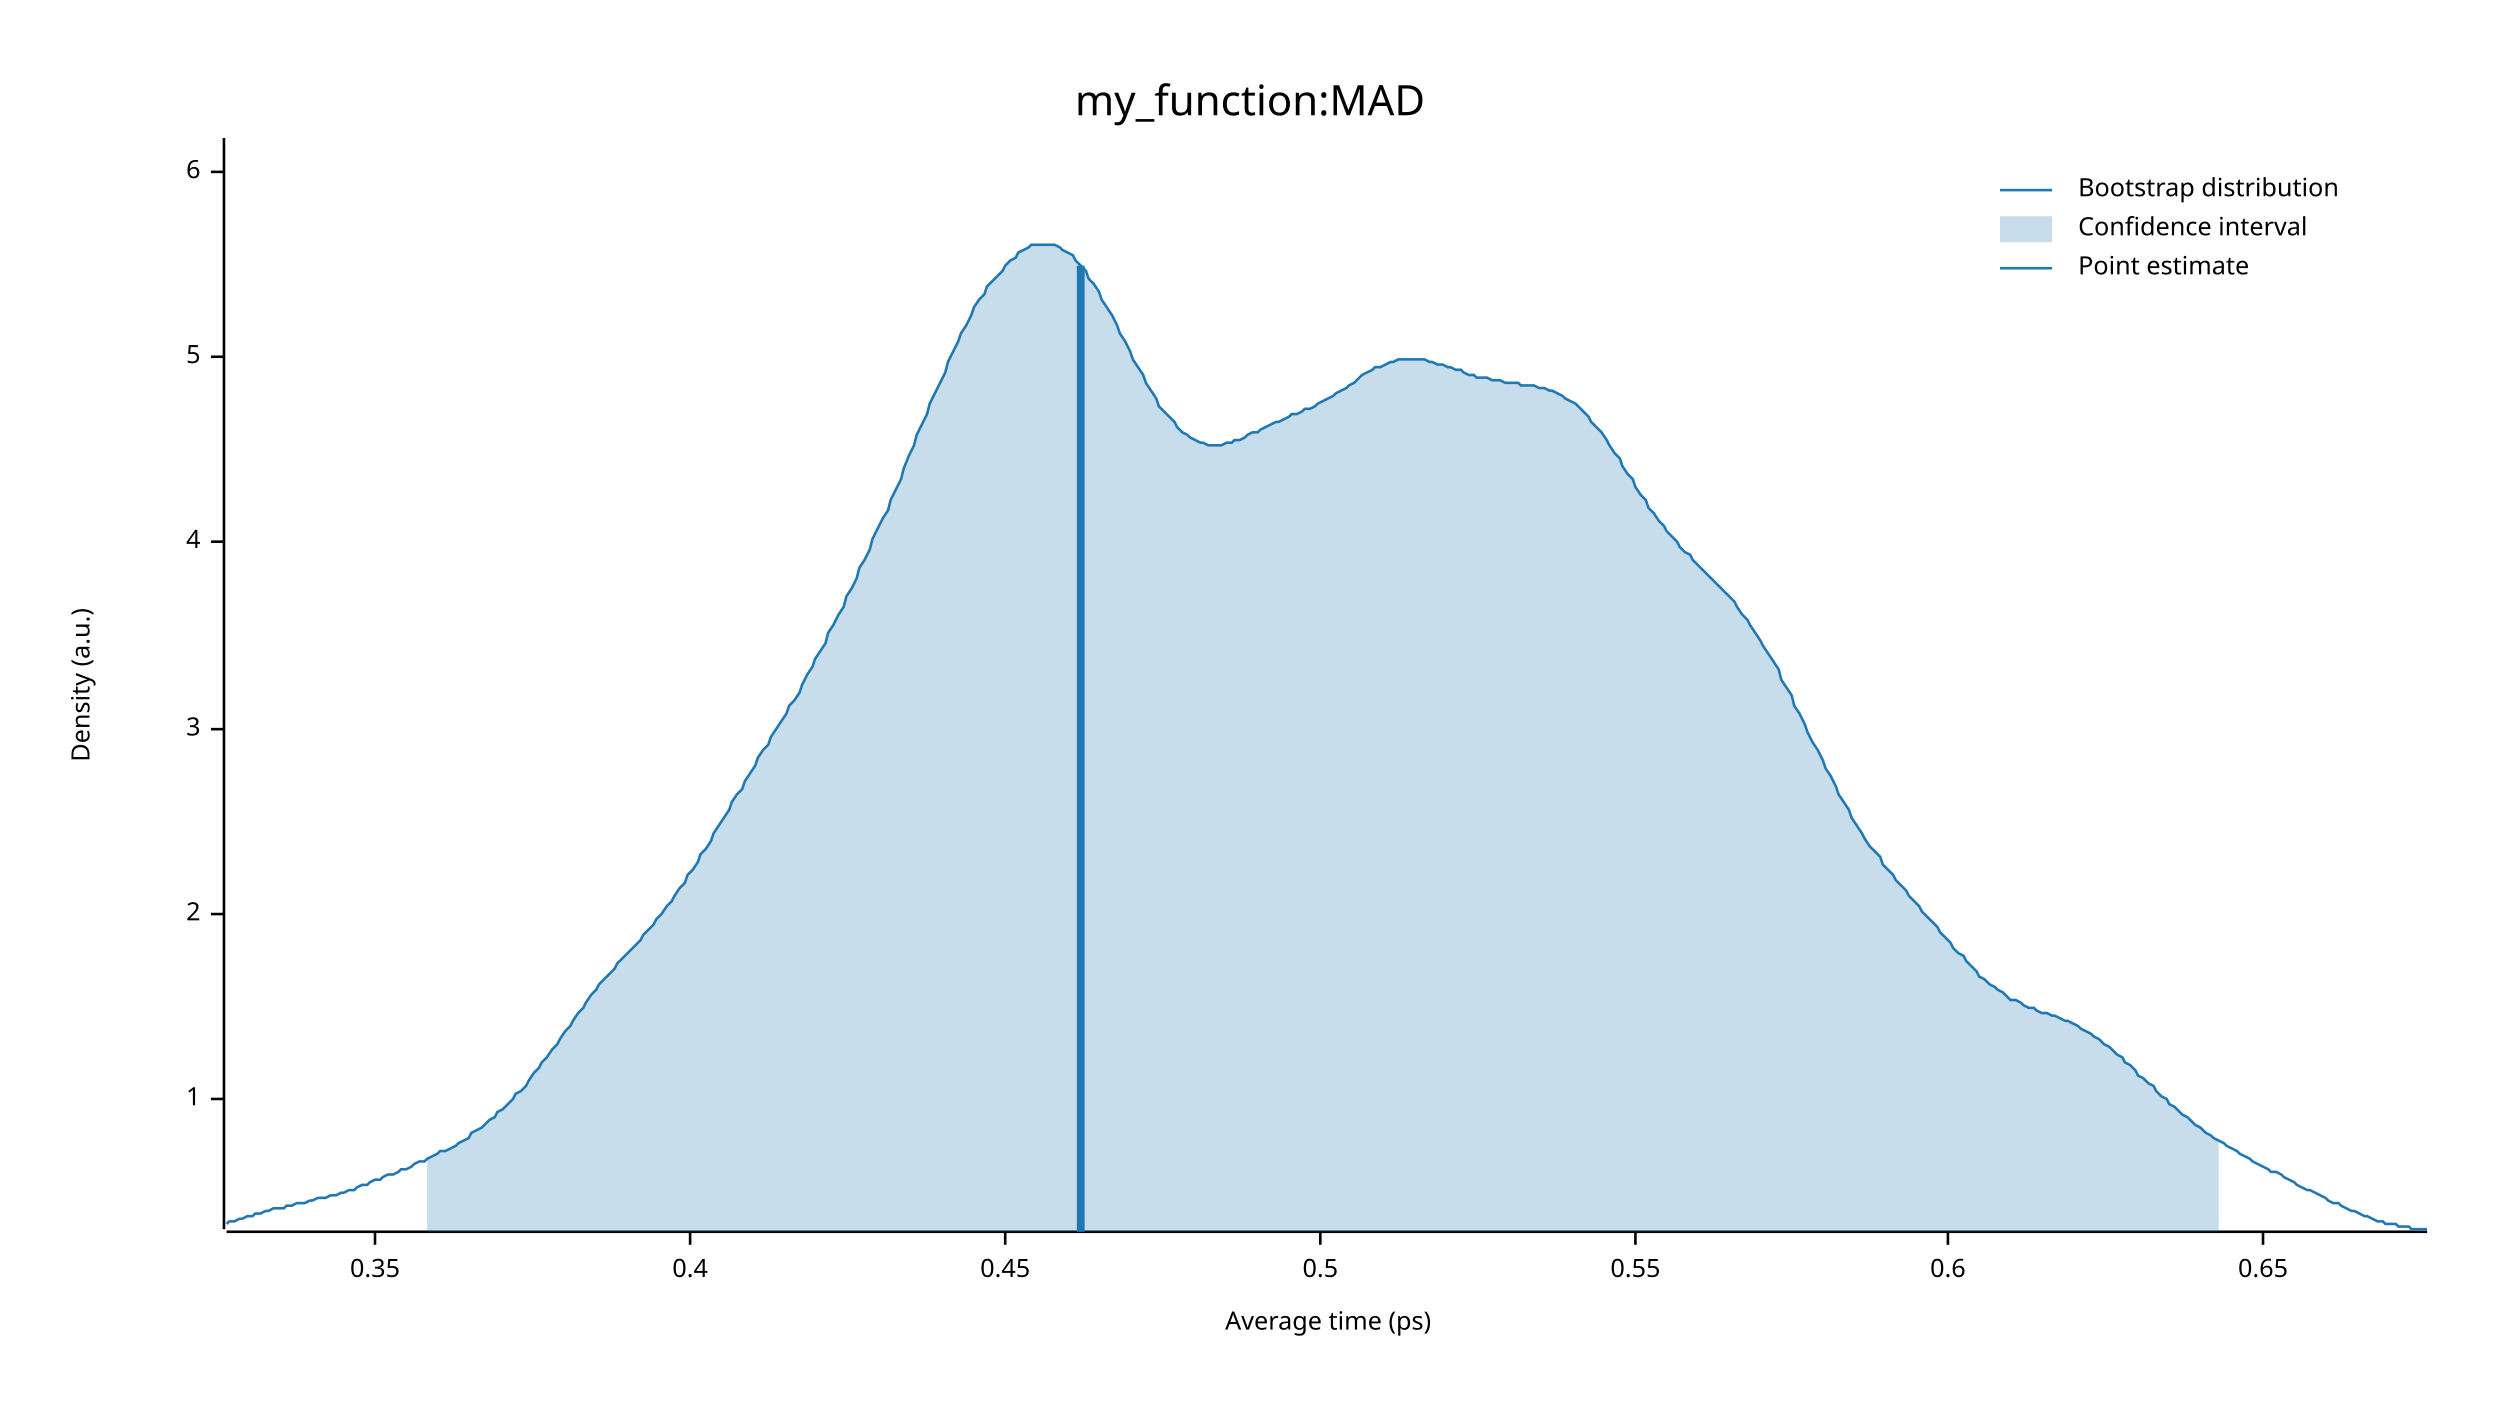
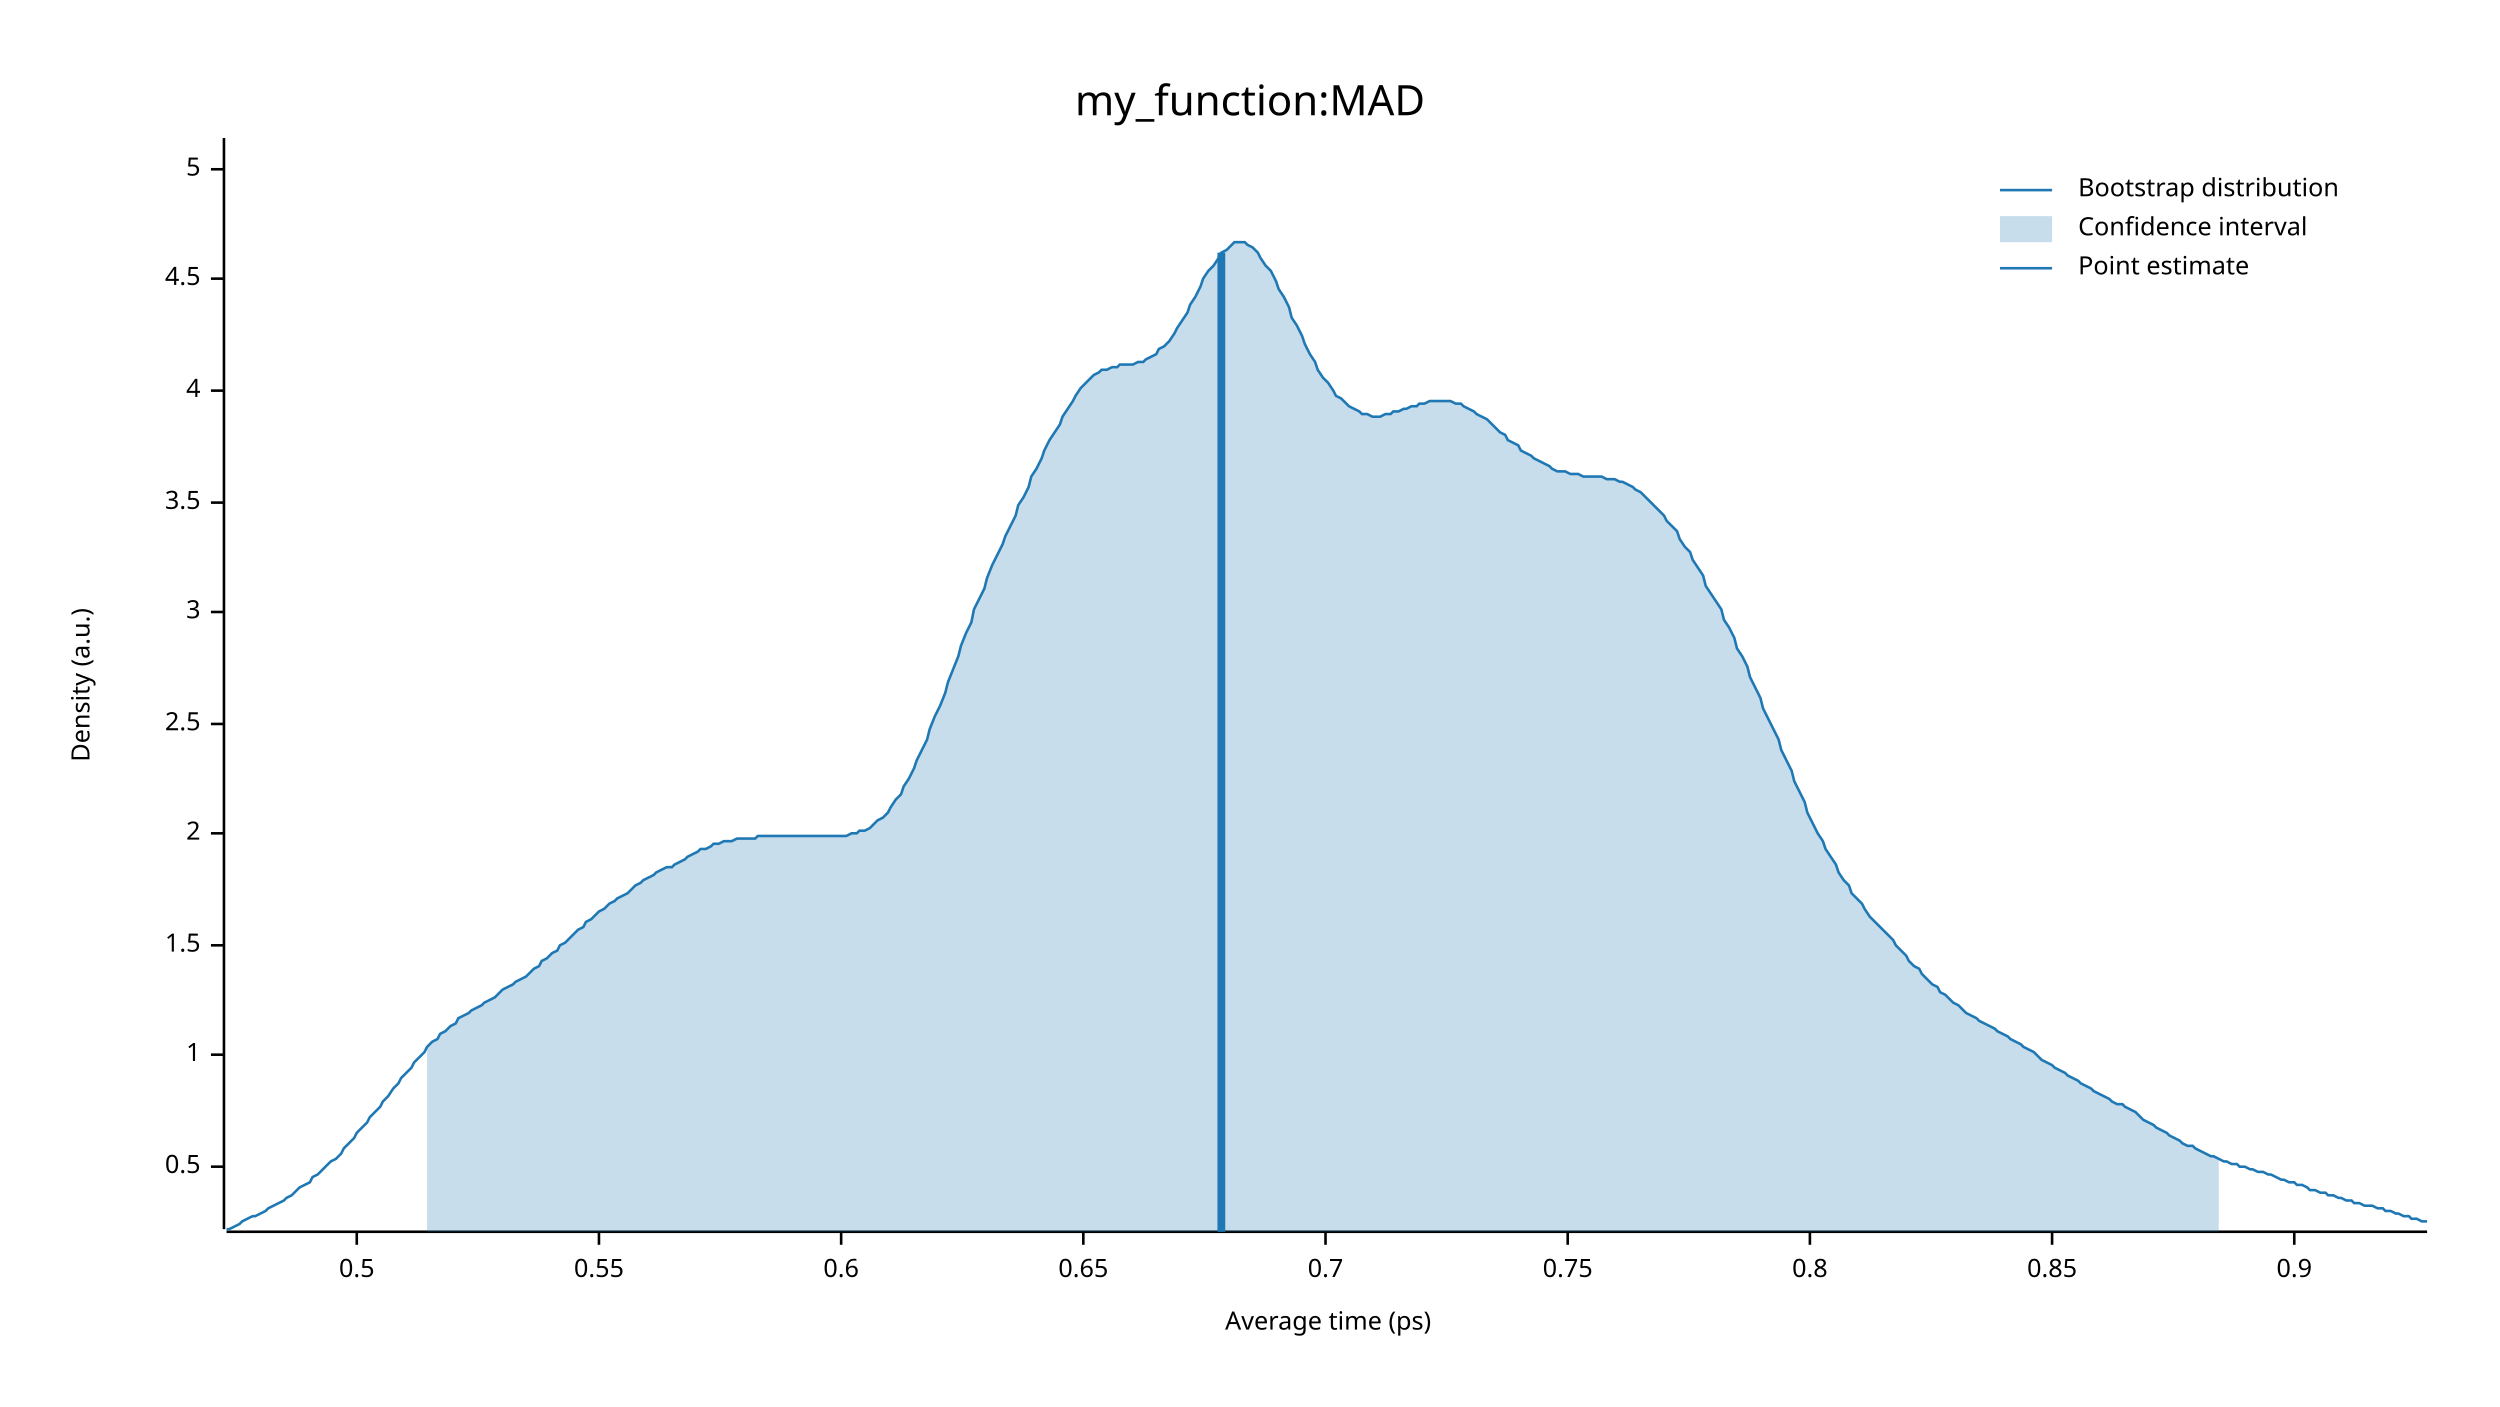
<svg xmlns="http://www.w3.org/2000/svg" width="960" height="540" viewBox="0 0 960 540">
  <text x="480" y="32" dy="0.76em" text-anchor="middle" font-family="sans-serif" font-size="16.129" opacity="1" fill="#000000">
my_function:MAD
</text>
  <text x="27" y="263" dy="0.76em" text-anchor="middle" font-family="sans-serif" font-size="9.677" opacity="1" fill="#000000" transform="rotate(270, 27, 263)">
Density (a.u.)
</text>
  <text x="510" y="513" dy="-0.5ex" text-anchor="middle" font-family="sans-serif" font-size="9.677" opacity="1" fill="#000000">
Average time (ps)
</text>
  <polyline fill="none" opacity="1" stroke="#000000" stroke-width="1" points="86,53 86,472 " />
-   <text x="77" y="422" dy="0.5ex" text-anchor="end" font-family="sans-serif" font-size="9.677" opacity="1" fill="#000000">
+   <text x="77" y="448" dy="0.5ex" text-anchor="end" font-family="sans-serif" font-size="9.677" opacity="1" fill="#000000">
+ 0.5
+ </text>
+   <polyline fill="none" opacity="1" stroke="#000000" stroke-width="1" points="81,448 86,448 " />
+   <text x="77" y="405" dy="0.5ex" text-anchor="end" font-family="sans-serif" font-size="9.677" opacity="1" fill="#000000">
1
</text>
-   <polyline fill="none" opacity="1" stroke="#000000" stroke-width="1" points="81,422 86,422 " />
-   <text x="77" y="351" dy="0.5ex" text-anchor="end" font-family="sans-serif" font-size="9.677" opacity="1" fill="#000000">
+   <polyline fill="none" opacity="1" stroke="#000000" stroke-width="1" points="81,405 86,405 " />
+   <text x="77" y="363" dy="0.5ex" text-anchor="end" font-family="sans-serif" font-size="9.677" opacity="1" fill="#000000">
+ 1.5
+ </text>
+   <polyline fill="none" opacity="1" stroke="#000000" stroke-width="1" points="81,363 86,363 " />
+   <text x="77" y="320" dy="0.5ex" text-anchor="end" font-family="sans-serif" font-size="9.677" opacity="1" fill="#000000">
2
</text>
-   <polyline fill="none" opacity="1" stroke="#000000" stroke-width="1" points="81,351 86,351 " />
-   <text x="77" y="280" dy="0.5ex" text-anchor="end" font-family="sans-serif" font-size="9.677" opacity="1" fill="#000000">
+   <polyline fill="none" opacity="1" stroke="#000000" stroke-width="1" points="81,320 86,320 " />
+   <text x="77" y="278" dy="0.5ex" text-anchor="end" font-family="sans-serif" font-size="9.677" opacity="1" fill="#000000">
+ 2.5
+ </text>
+   <polyline fill="none" opacity="1" stroke="#000000" stroke-width="1" points="81,278 86,278 " />
+   <text x="77" y="235" dy="0.5ex" text-anchor="end" font-family="sans-serif" font-size="9.677" opacity="1" fill="#000000">
3
</text>
-   <polyline fill="none" opacity="1" stroke="#000000" stroke-width="1" points="81,280 86,280 " />
-   <text x="77" y="208" dy="0.5ex" text-anchor="end" font-family="sans-serif" font-size="9.677" opacity="1" fill="#000000">
+   <polyline fill="none" opacity="1" stroke="#000000" stroke-width="1" points="81,235 86,235 " />
+   <text x="77" y="193" dy="0.5ex" text-anchor="end" font-family="sans-serif" font-size="9.677" opacity="1" fill="#000000">
+ 3.5
+ </text>
+   <polyline fill="none" opacity="1" stroke="#000000" stroke-width="1" points="81,193 86,193 " />
+   <text x="77" y="150" dy="0.5ex" text-anchor="end" font-family="sans-serif" font-size="9.677" opacity="1" fill="#000000">
4
</text>
-   <polyline fill="none" opacity="1" stroke="#000000" stroke-width="1" points="81,208 86,208 " />
-   <text x="77" y="137" dy="0.5ex" text-anchor="end" font-family="sans-serif" font-size="9.677" opacity="1" fill="#000000">
+   <polyline fill="none" opacity="1" stroke="#000000" stroke-width="1" points="81,150 86,150 " />
+   <text x="77" y="107" dy="0.5ex" text-anchor="end" font-family="sans-serif" font-size="9.677" opacity="1" fill="#000000">
+ 4.5
+ </text>
+   <polyline fill="none" opacity="1" stroke="#000000" stroke-width="1" points="81,107 86,107 " />
+   <text x="77" y="65" dy="0.5ex" text-anchor="end" font-family="sans-serif" font-size="9.677" opacity="1" fill="#000000">
5
</text>
-   <polyline fill="none" opacity="1" stroke="#000000" stroke-width="1" points="81,137 86,137 " />
-   <text x="77" y="66" dy="0.5ex" text-anchor="end" font-family="sans-serif" font-size="9.677" opacity="1" fill="#000000">
- 6
- </text>
-   <polyline fill="none" opacity="1" stroke="#000000" stroke-width="1" points="81,66 86,66 " />
+   <polyline fill="none" opacity="1" stroke="#000000" stroke-width="1" points="81,65 86,65 " />
  <polyline fill="none" opacity="1" stroke="#000000" stroke-width="1" points="87,473 932,473 " />
-   <text x="144" y="483" dy="0.76em" text-anchor="middle" font-family="sans-serif" font-size="9.677" opacity="1" fill="#000000">
- 0.35
- </text>
-   <polyline fill="none" opacity="1" stroke="#000000" stroke-width="1" points="144,473 144,478 " />
-   <text x="265" y="483" dy="0.76em" text-anchor="middle" font-family="sans-serif" font-size="9.677" opacity="1" fill="#000000">
- 0.4
- </text>
-   <polyline fill="none" opacity="1" stroke="#000000" stroke-width="1" points="265,473 265,478 " />
-   <text x="386" y="483" dy="0.76em" text-anchor="middle" font-family="sans-serif" font-size="9.677" opacity="1" fill="#000000">
- 0.45
- </text>
-   <polyline fill="none" opacity="1" stroke="#000000" stroke-width="1" points="386,473 386,478 " />
-   <text x="507" y="483" dy="0.76em" text-anchor="middle" font-family="sans-serif" font-size="9.677" opacity="1" fill="#000000">
+   <text x="137" y="483" dy="0.76em" text-anchor="middle" font-family="sans-serif" font-size="9.677" opacity="1" fill="#000000">
0.5
</text>
-   <polyline fill="none" opacity="1" stroke="#000000" stroke-width="1" points="507,473 507,478 " />
-   <text x="628" y="483" dy="0.76em" text-anchor="middle" font-family="sans-serif" font-size="9.677" opacity="1" fill="#000000">
+   <polyline fill="none" opacity="1" stroke="#000000" stroke-width="1" points="137,473 137,478 " />
+   <text x="230" y="483" dy="0.76em" text-anchor="middle" font-family="sans-serif" font-size="9.677" opacity="1" fill="#000000">
0.55
</text>
-   <polyline fill="none" opacity="1" stroke="#000000" stroke-width="1" points="628,473 628,478 " />
-   <text x="748" y="483" dy="0.76em" text-anchor="middle" font-family="sans-serif" font-size="9.677" opacity="1" fill="#000000">
+   <polyline fill="none" opacity="1" stroke="#000000" stroke-width="1" points="230,473 230,478 " />
+   <text x="323" y="483" dy="0.76em" text-anchor="middle" font-family="sans-serif" font-size="9.677" opacity="1" fill="#000000">
0.6
</text>
-   <polyline fill="none" opacity="1" stroke="#000000" stroke-width="1" points="748,473 748,478 " />
-   <text x="869" y="483" dy="0.76em" text-anchor="middle" font-family="sans-serif" font-size="9.677" opacity="1" fill="#000000">
+   <polyline fill="none" opacity="1" stroke="#000000" stroke-width="1" points="323,473 323,478 " />
+   <text x="416" y="483" dy="0.76em" text-anchor="middle" font-family="sans-serif" font-size="9.677" opacity="1" fill="#000000">
0.65
</text>
-   <polyline fill="none" opacity="1" stroke="#000000" stroke-width="1" points="869,473 869,478 " />
-   <polyline fill="none" opacity="1" stroke="#1F78B4" stroke-width="1" points="87,470 88,469 90,469 92,468 93,468 95,467 97,467 98,466 100,466 102,465 103,465 105,464 107,464 109,464 110,463 112,463 114,462 115,462 117,462 119,461 120,461 122,460 124,460 125,460 127,459 129,459 131,458 132,458 134,457 136,457 137,456 139,455 141,455 142,454 144,453 146,453 147,452 149,451 151,451 153,450 154,449 156,449 158,448 159,447 161,446 163,446 164,445 166,444 168,443 169,442 171,442 173,441 175,440 176,439 178,438 180,437 181,435 183,434 185,433 186,432 188,430 190,429 191,427 193,426 195,424 197,422 198,420 200,419 202,417 203,415 205,412 207,410 208,408 210,406 212,403 214,401 215,399 217,396 219,394 220,392 222,389 224,387 225,385 227,382 229,380 230,378 232,376 234,374 236,372 237,370 239,368 241,366 242,365 244,363 246,361 247,359 249,357 251,355 252,353 254,351 256,348 258,346 259,344 261,341 263,339 264,336 266,334 268,331 269,328 271,326 273,323 274,320 276,317 278,314 280,311 281,308 283,305 285,303 286,300 288,297 290,294 291,291 293,288 295,286 296,283 298,280 300,277 302,274 303,271 305,269 307,266 308,263 310,259 312,256 313,253 315,250 317,247 318,243 320,240 322,236 324,233 325,229 327,226 329,222 330,218 332,215 334,211 335,207 337,203 339,199 341,196 342,192 344,188 346,184 347,180 349,175 351,171 352,167 354,163 356,159 357,155 359,151 361,147 363,143 364,139 366,135 368,131 369,128 371,125 373,121 374,118 376,115 378,113 379,110 381,108 383,106 385,104 386,102 388,100 390,99 391,97 393,96 395,95 396,94 398,94 400,94 401,94 403,94 405,94 407,95 408,96 410,97 412,98 413,100 415,102 417,104 418,107 420,109 422,112 423,115 425,118 427,121 429,125 430,128 432,131 434,135 435,138 437,141 439,144 440,147 442,150 444,153 445,156 447,158 449,160 451,162 452,164 454,166 456,167 457,168 459,169 461,170 462,170 464,171 466,171 468,171 469,171 471,170 473,170 474,169 476,169 478,168 479,167 481,166 483,166 484,165 486,164 488,163 490,162 491,162 493,161 495,160 496,159 498,159 500,158 501,157 503,157 505,156 506,155 508,154 510,153 512,152 513,151 515,150 517,149 518,148 520,147 522,145 523,144 525,143 527,142 528,141 530,141 532,140 534,139 535,139 537,138 539,138 540,138 542,138 544,138 545,138 547,138 549,139 550,139 552,140 554,140 556,141 557,141 559,142 561,142 562,143 564,144 566,144 567,145 569,145 571,145 573,146 574,146 576,146 578,147 579,147 581,147 583,147 584,148 586,148 588,148 589,148 591,149 593,149 595,150 596,150 598,151 600,152 601,153 603,154 605,155 606,156 608,158 610,160 611,162 613,164 615,166 617,169 618,171 620,174 622,176 623,179 625,182 627,184 628,187 630,190 632,192 633,195 635,197 637,200 639,202 640,204 642,206 644,208 645,210 647,212 649,213 650,215 652,217 654,219 655,220 657,222 659,224 661,226 662,227 664,229 666,231 667,233 669,236 671,238 672,240 674,243 676,246 677,248 679,251 681,254 683,257 684,261 686,264 688,267 689,271 691,274 693,278 694,281 696,285 698,288 700,292 701,295 703,298 705,302 706,305 708,308 710,311 711,314 713,317 715,320 716,322 718,325 720,327 722,329 723,332 725,334 727,336 728,338 730,340 732,342 733,344 735,346 737,348 738,350 740,352 742,354 744,356 745,358 747,360 749,362 750,364 752,366 754,367 755,369 757,371 759,373 760,375 762,376 764,378 766,379 767,380 769,381 771,383 772,384 774,384 776,385 777,386 779,387 781,387 782,388 784,389 786,389 788,390 789,390 791,391 793,392 794,392 796,393 798,394 799,395 801,396 803,397 804,398 806,399 808,401 810,402 811,403 813,405 815,406 816,408 818,409 820,411 821,413 823,414 825,416 827,417 828,419 830,421 832,422 833,424 835,425 837,427 838,428 840,429 842,431 843,432 845,433 847,435 849,436 850,437 852,438 854,439 855,440 857,441 859,442 860,443 862,444 864,445 865,446 867,447 869,448 871,449 872,450 874,450 876,451 877,452 879,453 881,454 882,455 884,456 886,457 887,457 889,458 891,459 893,460 894,461 896,462 898,462 899,463 901,464 903,465 904,465 906,466 908,467 909,467 911,468 913,469 915,469 916,470 918,470 920,470 921,471 923,471 925,471 926,472 928,472 930,472 932,472 " />
-   <polygon opacity="0.25" fill="#1F78B4" points="164,445 166,444 168,443 169,442 171,442 173,441 175,440 176,439 178,438 180,437 181,435 183,434 185,433 186,432 188,430 190,429 191,427 193,426 195,424 197,422 198,420 200,419 202,417 203,415 205,412 207,410 208,408 210,406 212,403 214,401 215,399 217,396 219,394 220,392 222,389 224,387 225,385 227,382 229,380 230,378 232,376 234,374 236,372 237,370 239,368 241,366 242,365 244,363 246,361 247,359 249,357 251,355 252,353 254,351 256,348 258,346 259,344 261,341 263,339 264,336 266,334 268,331 269,328 271,326 273,323 274,320 276,317 278,314 280,311 281,308 283,305 285,303 286,300 288,297 290,294 291,291 293,288 295,286 296,283 298,280 300,277 302,274 303,271 305,269 307,266 308,263 310,259 312,256 313,253 315,250 317,247 318,243 320,240 322,236 324,233 325,229 327,226 329,222 330,218 332,215 334,211 335,207 337,203 339,199 341,196 342,192 344,188 346,184 347,180 349,175 351,171 352,167 354,163 356,159 357,155 359,151 361,147 363,143 364,139 366,135 368,131 369,128 371,125 373,121 374,118 376,115 378,113 379,110 381,108 383,106 385,104 386,102 388,100 390,99 391,97 393,96 395,95 396,94 398,94 400,94 401,94 403,94 405,94 407,95 408,96 410,97 412,98 413,100 415,102 417,104 418,107 420,109 422,112 423,115 425,118 427,121 429,125 430,128 432,131 434,135 435,138 437,141 439,144 440,147 442,150 444,153 445,156 447,158 449,160 451,162 452,164 454,166 456,167 457,168 459,169 461,170 462,170 464,171 466,171 468,171 469,171 471,170 473,170 474,169 476,169 478,168 479,167 481,166 483,166 484,165 486,164 488,163 490,162 491,162 493,161 495,160 496,159 498,159 500,158 501,157 503,157 505,156 506,155 508,154 510,153 512,152 513,151 515,150 517,149 518,148 520,147 522,145 523,144 525,143 527,142 528,141 530,141 532,140 534,139 535,139 537,138 539,138 540,138 542,138 544,138 545,138 547,138 549,139 550,139 552,140 554,140 556,141 557,141 559,142 561,142 562,143 564,144 566,144 567,145 569,145 571,145 573,146 574,146 576,146 578,147 579,147 581,147 583,147 584,148 586,148 588,148 589,148 591,149 593,149 595,150 596,150 598,151 600,152 601,153 603,154 605,155 606,156 608,158 610,160 611,162 613,164 615,166 617,169 618,171 620,174 622,176 623,179 625,182 627,184 628,187 630,190 632,192 633,195 635,197 637,200 639,202 640,204 642,206 644,208 645,210 647,212 649,213 650,215 652,217 654,219 655,220 657,222 659,224 661,226 662,227 664,229 666,231 667,233 669,236 671,238 672,240 674,243 676,246 677,248 679,251 681,254 683,257 684,261 686,264 688,267 689,271 691,274 693,278 694,281 696,285 698,288 700,292 701,295 703,298 705,302 706,305 708,308 710,311 711,314 713,317 715,320 716,322 718,325 720,327 722,329 723,332 725,334 727,336 728,338 730,340 732,342 733,344 735,346 737,348 738,350 740,352 742,354 744,356 745,358 747,360 749,362 750,364 752,366 754,367 755,369 757,371 759,373 760,375 762,376 764,378 766,379 767,380 769,381 771,383 772,384 774,384 776,385 777,386 779,387 781,387 782,388 784,389 786,389 788,390 789,390 791,391 793,392 794,392 796,393 798,394 799,395 801,396 803,397 804,398 806,399 808,401 810,402 811,403 813,405 815,406 816,408 818,409 820,411 821,413 823,414 825,416 827,417 828,419 830,421 832,422 833,424 835,425 837,427 838,428 840,429 842,431 843,432 845,433 847,435 849,436 850,437 852,438 852,473 164,473 " />
-   <polyline fill="none" opacity="1" stroke="#1F78B4" stroke-width="3" points="415,473 415,102 " />
+   <polyline fill="none" opacity="1" stroke="#000000" stroke-width="1" points="416,473 416,478 " />
+   <text x="509" y="483" dy="0.76em" text-anchor="middle" font-family="sans-serif" font-size="9.677" opacity="1" fill="#000000">
+ 0.7
+ </text>
+   <polyline fill="none" opacity="1" stroke="#000000" stroke-width="1" points="509,473 509,478 " />
+   <text x="602" y="483" dy="0.76em" text-anchor="middle" font-family="sans-serif" font-size="9.677" opacity="1" fill="#000000">
+ 0.75
+ </text>
+   <polyline fill="none" opacity="1" stroke="#000000" stroke-width="1" points="602,473 602,478 " />
+   <text x="695" y="483" dy="0.76em" text-anchor="middle" font-family="sans-serif" font-size="9.677" opacity="1" fill="#000000">
+ 0.8
+ </text>
+   <polyline fill="none" opacity="1" stroke="#000000" stroke-width="1" points="695,473 695,478 " />
+   <text x="788" y="483" dy="0.76em" text-anchor="middle" font-family="sans-serif" font-size="9.677" opacity="1" fill="#000000">
+ 0.85
+ </text>
+   <polyline fill="none" opacity="1" stroke="#000000" stroke-width="1" points="788,473 788,478 " />
+   <text x="881" y="483" dy="0.76em" text-anchor="middle" font-family="sans-serif" font-size="9.677" opacity="1" fill="#000000">
+ 0.9
+ </text>
+   <polyline fill="none" opacity="1" stroke="#000000" stroke-width="1" points="881,473 881,478 " />
+   <polyline fill="none" opacity="1" stroke="#1F78B4" stroke-width="1" points="87,472 88,472 90,471 92,470 93,469 95,468 97,467 98,467 100,466 102,465 103,464 105,463 107,462 109,461 110,460 112,459 114,457 115,456 117,455 119,454 120,452 122,451 124,449 125,448 127,446 129,445 131,443 132,441 134,439 136,437 137,435 139,433 141,431 142,429 144,427 146,425 147,423 149,421 151,418 153,416 154,414 156,412 158,410 159,408 161,406 163,404 164,402 166,400 168,399 169,397 171,396 173,394 175,393 176,391 178,390 180,389 181,388 183,387 185,386 186,385 188,384 190,383 191,382 193,380 195,379 197,378 198,377 200,376 202,375 203,374 205,372 207,371 208,369 210,368 212,366 214,365 215,363 217,362 219,360 220,359 222,357 224,356 225,354 227,353 229,351 230,350 232,349 234,347 236,346 237,345 239,344 241,343 242,342 244,340 246,339 247,338 249,337 251,336 252,335 254,334 256,333 258,333 259,332 261,331 263,330 264,329 266,328 268,327 269,326 271,326 273,325 274,324 276,324 278,323 280,323 281,323 283,322 285,322 286,322 288,322 290,322 291,321 293,321 295,321 296,321 298,321 300,321 302,321 303,321 305,321 307,321 308,321 310,321 312,321 313,321 315,321 317,321 318,321 320,321 322,321 324,321 325,321 327,320 329,320 330,319 332,319 334,318 335,317 337,315 339,314 341,312 342,310 344,307 346,305 347,302 349,299 351,295 352,292 354,288 356,284 357,280 359,275 361,271 363,266 364,262 366,257 368,252 369,248 371,243 373,239 374,234 376,230 378,226 379,222 381,217 383,213 385,209 386,206 388,202 390,198 391,194 393,191 395,187 396,183 398,180 400,176 401,173 403,169 405,166 407,163 408,160 410,157 412,154 413,152 415,149 417,147 418,146 420,144 422,143 423,142 425,142 427,141 429,141 430,140 432,140 434,140 435,140 437,139 439,139 440,138 442,137 444,136 445,134 447,133 449,131 451,128 452,126 454,123 456,120 457,117 459,114 461,110 462,107 464,104 466,102 468,99 469,97 471,96 473,94 474,93 476,93 478,93 479,94 481,95 483,97 484,99 486,102 488,104 490,108 491,111 493,114 495,118 496,122 498,125 500,129 501,132 503,136 505,139 506,142 508,145 510,147 512,150 513,152 515,153 517,155 518,156 520,157 522,158 523,159 525,159 527,160 528,160 530,160 532,159 534,159 535,158 537,158 539,157 540,157 542,156 544,156 545,155 547,155 549,154 550,154 552,154 554,154 556,154 557,154 559,155 561,155 562,156 564,157 566,158 567,159 569,160 571,161 573,163 574,164 576,166 578,167 579,169 581,170 583,171 584,173 586,174 588,175 589,176 591,177 593,178 595,179 596,180 598,181 600,181 601,181 603,182 605,182 606,182 608,183 610,183 611,183 613,183 615,183 617,184 618,184 620,184 622,185 623,185 625,186 627,187 628,188 630,189 632,191 633,192 635,194 637,196 639,198 640,200 642,202 644,204 645,207 647,210 649,212 650,215 652,218 654,221 655,225 657,228 659,231 661,234 662,238 664,241 666,245 667,249 669,252 671,256 672,260 674,264 676,268 677,272 679,276 681,280 683,284 684,288 686,292 688,296 689,300 691,304 693,308 694,312 696,316 698,320 700,323 701,326 703,329 705,332 706,335 708,338 710,340 711,343 713,345 715,347 716,349 718,352 720,354 722,356 723,357 725,359 727,361 728,363 730,365 732,367 733,369 735,371 737,372 738,374 740,376 742,378 744,379 745,381 747,382 749,384 750,385 752,386 754,388 755,389 757,390 759,391 760,392 762,393 764,394 766,395 767,396 769,397 771,398 772,399 774,400 776,401 777,402 779,403 781,404 782,405 784,407 786,408 788,409 789,410 791,411 793,412 794,413 796,414 798,415 799,416 801,417 803,418 804,419 806,420 808,421 810,422 811,423 813,424 815,424 816,425 818,426 820,427 821,428 823,430 825,431 827,432 828,433 830,434 832,435 833,436 835,437 837,438 838,439 840,440 842,440 843,441 845,442 847,443 849,444 850,444 852,445 854,446 855,446 857,447 859,447 860,448 862,448 864,449 865,449 867,450 869,450 871,451 872,451 874,452 876,453 877,453 879,454 881,454 882,455 884,455 886,456 887,457 889,457 891,458 893,458 894,459 896,459 898,460 899,460 901,461 903,461 904,462 906,462 908,463 909,463 911,463 913,464 915,464 916,465 918,465 920,466 921,466 923,467 925,467 926,468 928,468 930,469 932,469 " />
+   <polygon opacity="0.25" fill="#1F78B4" points="164,402 166,400 168,399 169,397 171,396 173,394 175,393 176,391 178,390 180,389 181,388 183,387 185,386 186,385 188,384 190,383 191,382 193,380 195,379 197,378 198,377 200,376 202,375 203,374 205,372 207,371 208,369 210,368 212,366 214,365 215,363 217,362 219,360 220,359 222,357 224,356 225,354 227,353 229,351 230,350 232,349 234,347 236,346 237,345 239,344 241,343 242,342 244,340 246,339 247,338 249,337 251,336 252,335 254,334 256,333 258,333 259,332 261,331 263,330 264,329 266,328 268,327 269,326 271,326 273,325 274,324 276,324 278,323 280,323 281,323 283,322 285,322 286,322 288,322 290,322 291,321 293,321 295,321 296,321 298,321 300,321 302,321 303,321 305,321 307,321 308,321 310,321 312,321 313,321 315,321 317,321 318,321 320,321 322,321 324,321 325,321 327,320 329,320 330,319 332,319 334,318 335,317 337,315 339,314 341,312 342,310 344,307 346,305 347,302 349,299 351,295 352,292 354,288 356,284 357,280 359,275 361,271 363,266 364,262 366,257 368,252 369,248 371,243 373,239 374,234 376,230 378,226 379,222 381,217 383,213 385,209 386,206 388,202 390,198 391,194 393,191 395,187 396,183 398,180 400,176 401,173 403,169 405,166 407,163 408,160 410,157 412,154 413,152 415,149 417,147 418,146 420,144 422,143 423,142 425,142 427,141 429,141 430,140 432,140 434,140 435,140 437,139 439,139 440,138 442,137 444,136 445,134 447,133 449,131 451,128 452,126 454,123 456,120 457,117 459,114 461,110 462,107 464,104 466,102 468,99 469,97 471,96 473,94 474,93 476,93 478,93 479,94 481,95 483,97 484,99 486,102 488,104 490,108 491,111 493,114 495,118 496,122 498,125 500,129 501,132 503,136 505,139 506,142 508,145 510,147 512,150 513,152 515,153 517,155 518,156 520,157 522,158 523,159 525,159 527,160 528,160 530,160 532,159 534,159 535,158 537,158 539,157 540,157 542,156 544,156 545,155 547,155 549,154 550,154 552,154 554,154 556,154 557,154 559,155 561,155 562,156 564,157 566,158 567,159 569,160 571,161 573,163 574,164 576,166 578,167 579,169 581,170 583,171 584,173 586,174 588,175 589,176 591,177 593,178 595,179 596,180 598,181 600,181 601,181 603,182 605,182 606,182 608,183 610,183 611,183 613,183 615,183 617,184 618,184 620,184 622,185 623,185 625,186 627,187 628,188 630,189 632,191 633,192 635,194 637,196 639,198 640,200 642,202 644,204 645,207 647,210 649,212 650,215 652,218 654,221 655,225 657,228 659,231 661,234 662,238 664,241 666,245 667,249 669,252 671,256 672,260 674,264 676,268 677,272 679,276 681,280 683,284 684,288 686,292 688,296 689,300 691,304 693,308 694,312 696,316 698,320 700,323 701,326 703,329 705,332 706,335 708,338 710,340 711,343 713,345 715,347 716,349 718,352 720,354 722,356 723,357 725,359 727,361 728,363 730,365 732,367 733,369 735,371 737,372 738,374 740,376 742,378 744,379 745,381 747,382 749,384 750,385 752,386 754,388 755,389 757,390 759,391 760,392 762,393 764,394 766,395 767,396 769,397 771,398 772,399 774,400 776,401 777,402 779,403 781,404 782,405 784,407 786,408 788,409 789,410 791,411 793,412 794,413 796,414 798,415 799,416 801,417 803,418 804,419 806,420 808,421 810,422 811,423 813,424 815,424 816,425 818,426 820,427 821,428 823,430 825,431 827,432 828,433 830,434 832,435 833,436 835,437 837,438 838,439 840,440 842,440 843,441 845,442 847,443 849,444 850,444 852,445 852,473 164,473 " />
+   <polyline fill="none" opacity="1" stroke="#1F78B4" stroke-width="3" points="469,473 469,97 " />
  <text x="798" y="68" dy="0.76em" text-anchor="start" font-family="sans-serif" font-size="9.677" opacity="1" fill="#000000">
Bootstrap distribution
</text>
  <text x="798" y="83" dy="0.76em" text-anchor="start" font-family="sans-serif" font-size="9.677" opacity="1" fill="#000000">
Confidence interval
</text>
  <text x="798" y="98" dy="0.76em" text-anchor="start" font-family="sans-serif" font-size="9.677" opacity="1" fill="#000000">
Point estimate
</text>
  <polyline fill="none" opacity="1" stroke="#1F78B4" stroke-width="1" points="768,73 788,73 " />
  <rect x="768" y="83" width="20" height="10" opacity="0.25" fill="#1F78B4" stroke="none" />
  <polyline fill="none" opacity="1" stroke="#1F78B4" stroke-width="1" points="768,103 788,103 " />
</svg>
